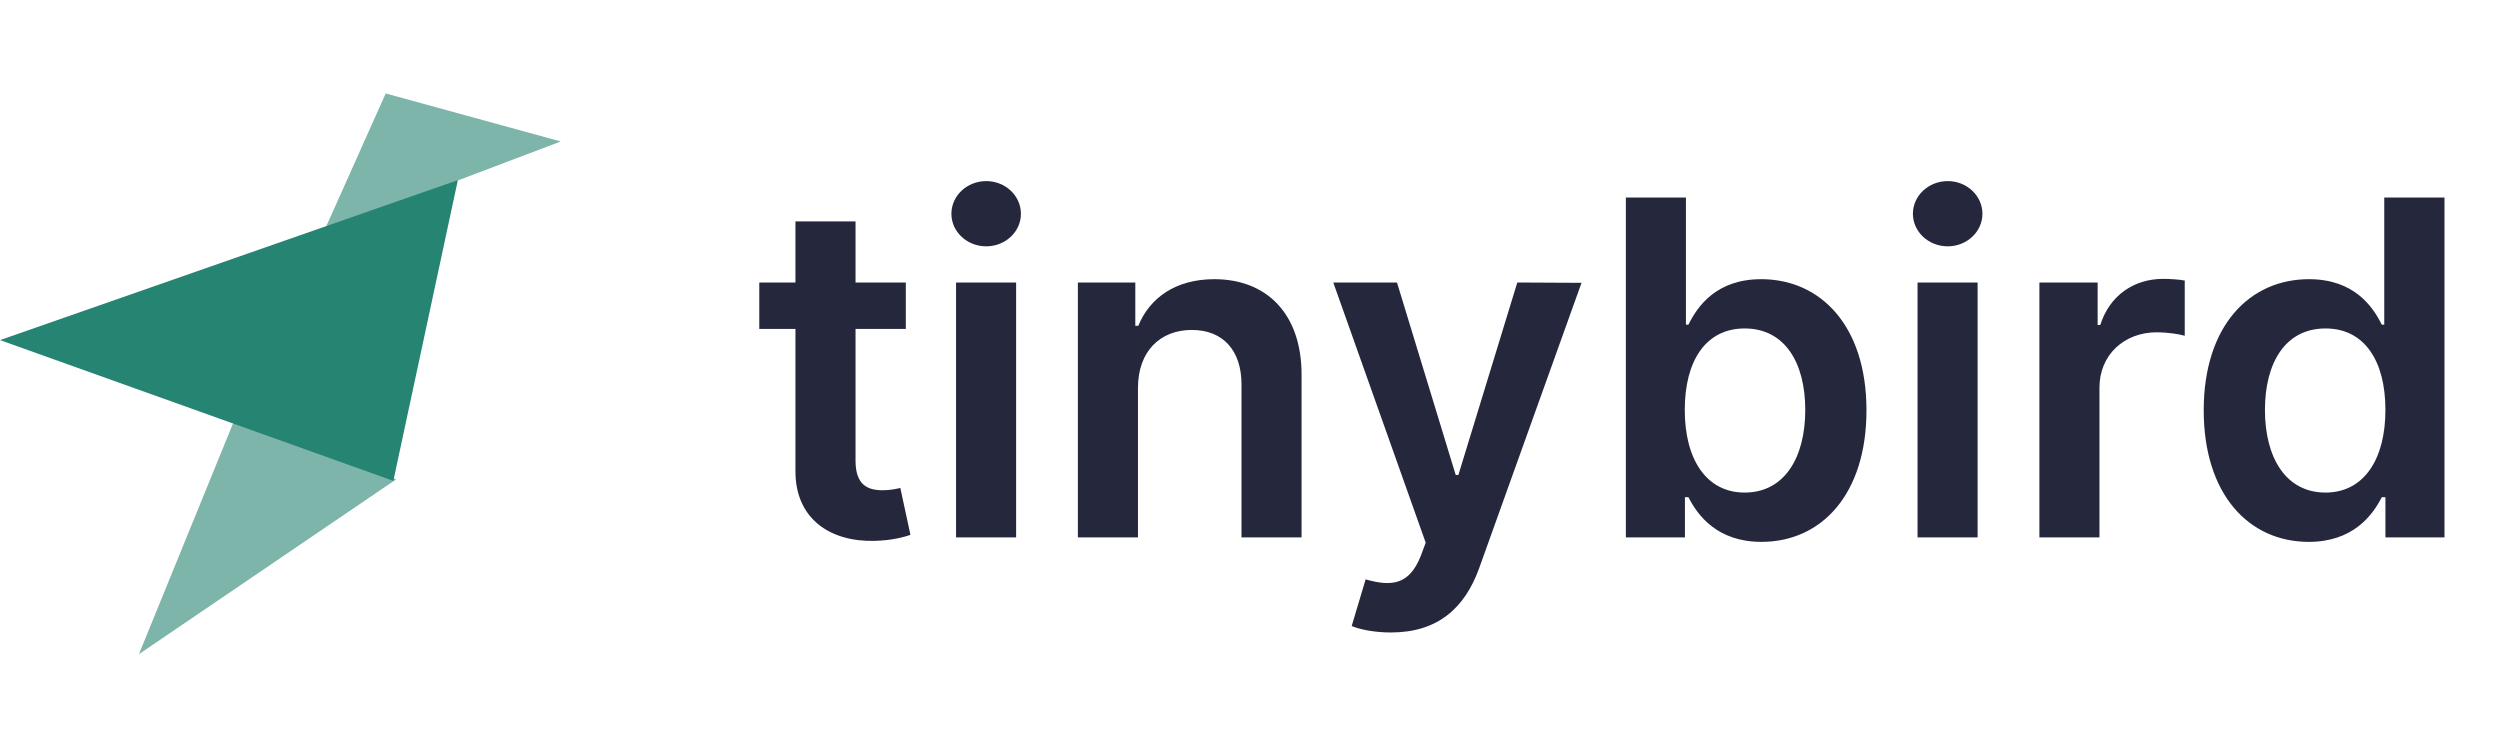
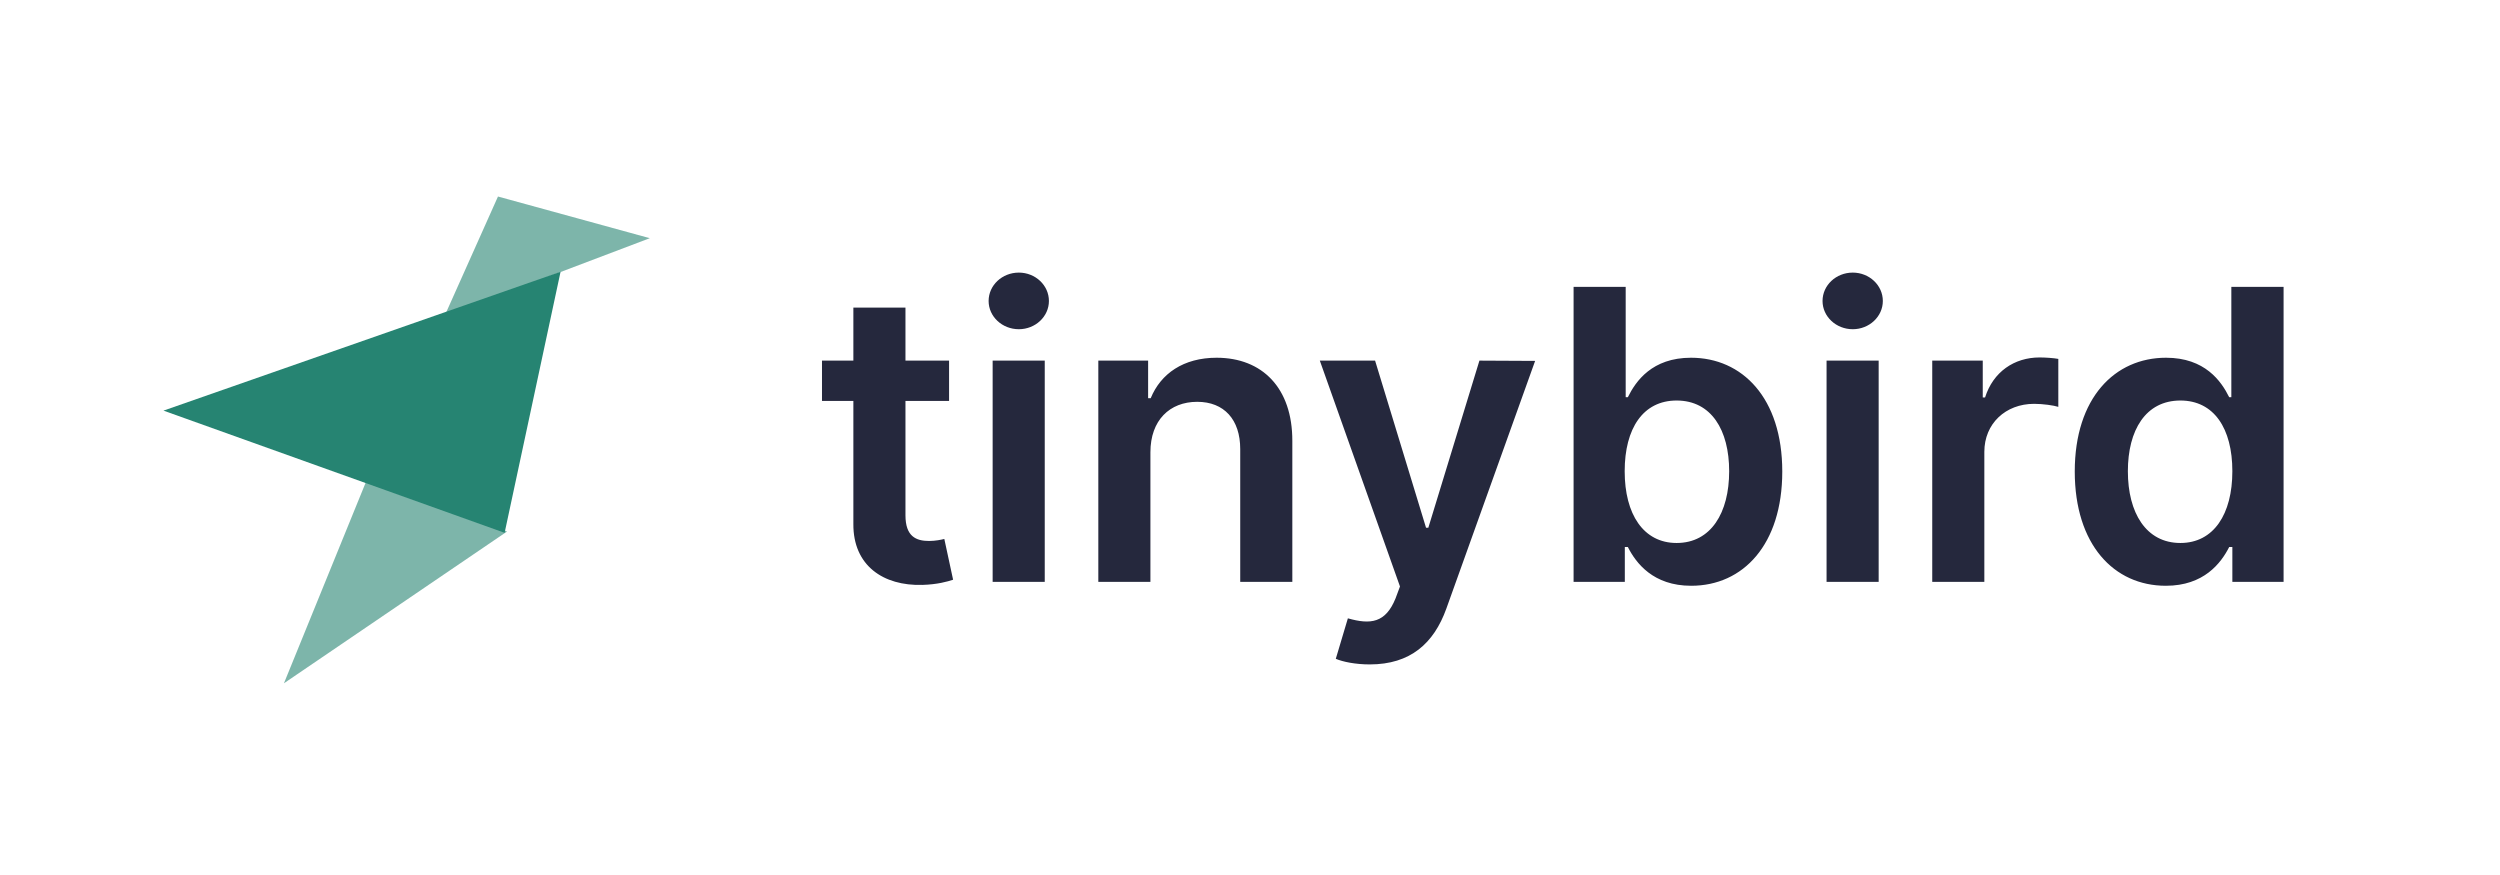
- <svg xmlns="http://www.w3.org/2000/svg" width="107" height="32" viewBox="0 0 107 32" fill="none">
-   <path d="M38.769 12.091H36.617V9.477H34.045V12.091H32.497V14.079H34.045V20.145C34.031 22.197 35.523 23.206 37.455 23.149C38.186 23.128 38.69 22.986 38.967 22.893L38.534 20.884C38.392 20.919 38.101 20.983 37.781 20.983C37.135 20.983 36.617 20.756 36.617 19.719V14.079H38.769V12.091ZM40.919 23H43.49V12.091H40.919V23ZM42.211 10.543C43.028 10.543 43.696 9.918 43.696 9.151C43.696 8.376 43.028 7.751 42.211 7.751C41.387 7.751 40.72 8.376 40.72 9.151C40.72 9.918 41.387 10.543 42.211 10.543ZM48.705 16.608C48.705 15.031 49.656 14.122 51.013 14.122C52.341 14.122 53.136 14.996 53.136 16.452V23H55.707V16.054C55.715 13.44 54.223 11.949 51.972 11.949C50.338 11.949 49.216 12.73 48.719 13.945H48.591V12.091H46.133V23H48.705V16.608ZM59.528 27.07C61.531 27.07 62.689 26.033 63.307 24.321L67.689 12.105L64.94 12.091L62.419 20.329H62.305L59.791 12.091H57.064L61.02 23.227L60.8 23.817C60.31 25.024 59.571 25.116 58.449 24.797L57.852 26.793C58.2 26.942 58.825 27.07 59.528 27.07ZM69.587 23H72.115V21.281H72.265C72.669 22.077 73.515 23.192 75.39 23.192C77.961 23.192 79.885 21.153 79.885 17.56C79.885 13.923 77.904 11.949 75.382 11.949C73.458 11.949 72.655 13.107 72.265 13.895H72.158V8.455H69.587V23ZM72.108 17.546C72.108 15.429 73.017 14.058 74.672 14.058C76.384 14.058 77.265 15.514 77.265 17.546C77.265 19.591 76.37 21.082 74.672 21.082C73.032 21.082 72.108 19.662 72.108 17.546ZM82.071 23H84.642V12.091H82.071V23ZM83.364 10.543C84.18 10.543 84.848 9.918 84.848 9.151C84.848 8.376 84.18 7.751 83.364 7.751C82.54 7.751 81.872 8.376 81.872 9.151C81.872 9.918 82.54 10.543 83.364 10.543ZM87.286 23H89.857V16.587C89.857 15.202 90.901 14.222 92.314 14.222C92.748 14.222 93.287 14.3 93.507 14.371V12.006C93.273 11.963 92.868 11.935 92.584 11.935C91.334 11.935 90.29 12.645 89.892 13.909H89.779V12.091H87.286V23ZM98.815 23.192C100.69 23.192 101.535 22.077 101.94 21.281H102.096V23H104.624V8.455H102.046V13.895H101.94C101.549 13.107 100.746 11.949 98.822 11.949C96.3 11.949 94.319 13.923 94.319 17.56C94.319 21.153 96.244 23.192 98.815 23.192ZM99.532 21.082C97.835 21.082 96.94 19.591 96.94 17.546C96.94 15.514 97.82 14.058 99.532 14.058C101.187 14.058 102.096 15.429 102.096 17.546C102.096 19.662 101.173 21.082 99.532 21.082Z" fill="#25283D" />
-   <path opacity="0.6" d="M24 6.055L16.508 4L13.872 9.891L24 6.055Z" fill="#268472" />
-   <path opacity="0.6" d="M16.954 20.517L10.126 17.746L5.945 28L16.954 20.517Z" fill="#268472" />
-   <path d="M0 14.556L16.835 20.581L19.596 7.709L0 14.556Z" fill="#268472" />
+ <svg xmlns="http://www.w3.org/2000/svg" width="520" height="182" viewBox="0 0 520 182" fill="none">
+   <path d="M197.407 75.008H188.337V63.982H177.5V75.008H170.974V83.398H177.5V108.986C177.44 117.645 183.727 121.9 191.869 121.66C194.953 121.57 197.078 120.971 198.245 120.582L196.419 112.102C195.82 112.252 194.594 112.522 193.246 112.522C190.522 112.522 188.337 111.563 188.337 107.189V83.398H197.407V75.008ZM206.47 121.031H217.307V75.008H206.47V121.031ZM211.919 68.477C215.361 68.477 218.175 65.84 218.175 62.604C218.175 59.338 215.361 56.701 211.919 56.701C208.446 56.701 205.632 59.338 205.632 62.604C205.632 65.84 208.446 68.477 211.919 68.477ZM239.287 94.065C239.287 87.413 243.299 83.578 249.017 83.578C254.614 83.578 257.967 87.263 257.967 93.406V121.031H268.804V91.728C268.834 80.701 262.547 74.409 253.058 74.409C246.173 74.409 241.443 77.705 239.347 82.829H238.808V75.008H228.451V121.031H239.287V94.065ZM284.909 138.2C293.351 138.2 298.231 133.825 300.835 126.604L319.306 75.068L307.72 75.008L297.093 109.765H296.614L286.017 75.008H274.522L291.196 121.99L290.268 124.477C288.203 129.57 285.089 129.96 280.359 128.612L277.845 137.031C279.312 137.661 281.946 138.2 284.909 138.2ZM327.306 121.031H337.963V113.78H338.592C340.298 117.136 343.861 121.84 351.764 121.84C362.6 121.84 370.713 113.241 370.713 98.08C370.713 82.739 362.361 74.409 351.734 74.409C343.621 74.409 340.238 79.293 338.592 82.619H338.143V59.668H327.306V121.031ZM337.933 98.02C337.933 89.091 341.765 83.308 348.74 83.308C355.955 83.308 359.667 89.451 359.667 98.02C359.667 106.649 355.895 112.941 348.74 112.941C341.825 112.941 337.933 106.949 337.933 98.02ZM379.925 121.031H390.762V75.008H379.925V121.031ZM385.374 68.477C388.816 68.477 391.63 65.84 391.63 62.604C391.63 59.338 388.816 56.701 385.374 56.701C381.901 56.701 379.088 59.338 379.088 62.604C379.088 65.84 381.901 68.477 385.374 68.477ZM401.906 121.031H412.743V93.975C412.743 88.132 417.143 83.997 423.1 83.997C424.926 83.997 427.202 84.327 428.13 84.626V74.649C427.142 74.469 425.436 74.35 424.238 74.35C418.969 74.35 414.569 77.346 412.892 82.679H412.413V75.008H401.906V121.031ZM450.499 121.84C458.404 121.84 461.965 117.136 463.672 113.78H464.33V121.031H474.985V59.668H464.119V82.619H463.672C462.024 79.293 458.64 74.409 450.529 74.409C439.902 74.409 431.55 82.739 431.55 98.08C431.55 113.241 439.662 121.84 450.499 121.84ZM453.523 112.941C446.368 112.941 442.596 106.649 442.596 98.02C442.596 89.451 446.308 83.308 453.523 83.308C460.498 83.308 464.33 89.091 464.33 98.02C464.33 106.949 460.439 112.941 453.523 112.941Z" fill="#25283D" />
+   <path opacity="0.6" d="M135.159 49.544L103.579 40.875L92.468 65.727L135.159 49.544Z" fill="#268472" />
+   <path opacity="0.6" d="M105.46 110.557L76.678 98.864L59.057 142.125L105.46 110.557Z" fill="#268472" />
+   <path d="M34.001 85.409L104.96 110.828L116.598 56.522L34.001 85.409Z" fill="#268472" />
</svg>
